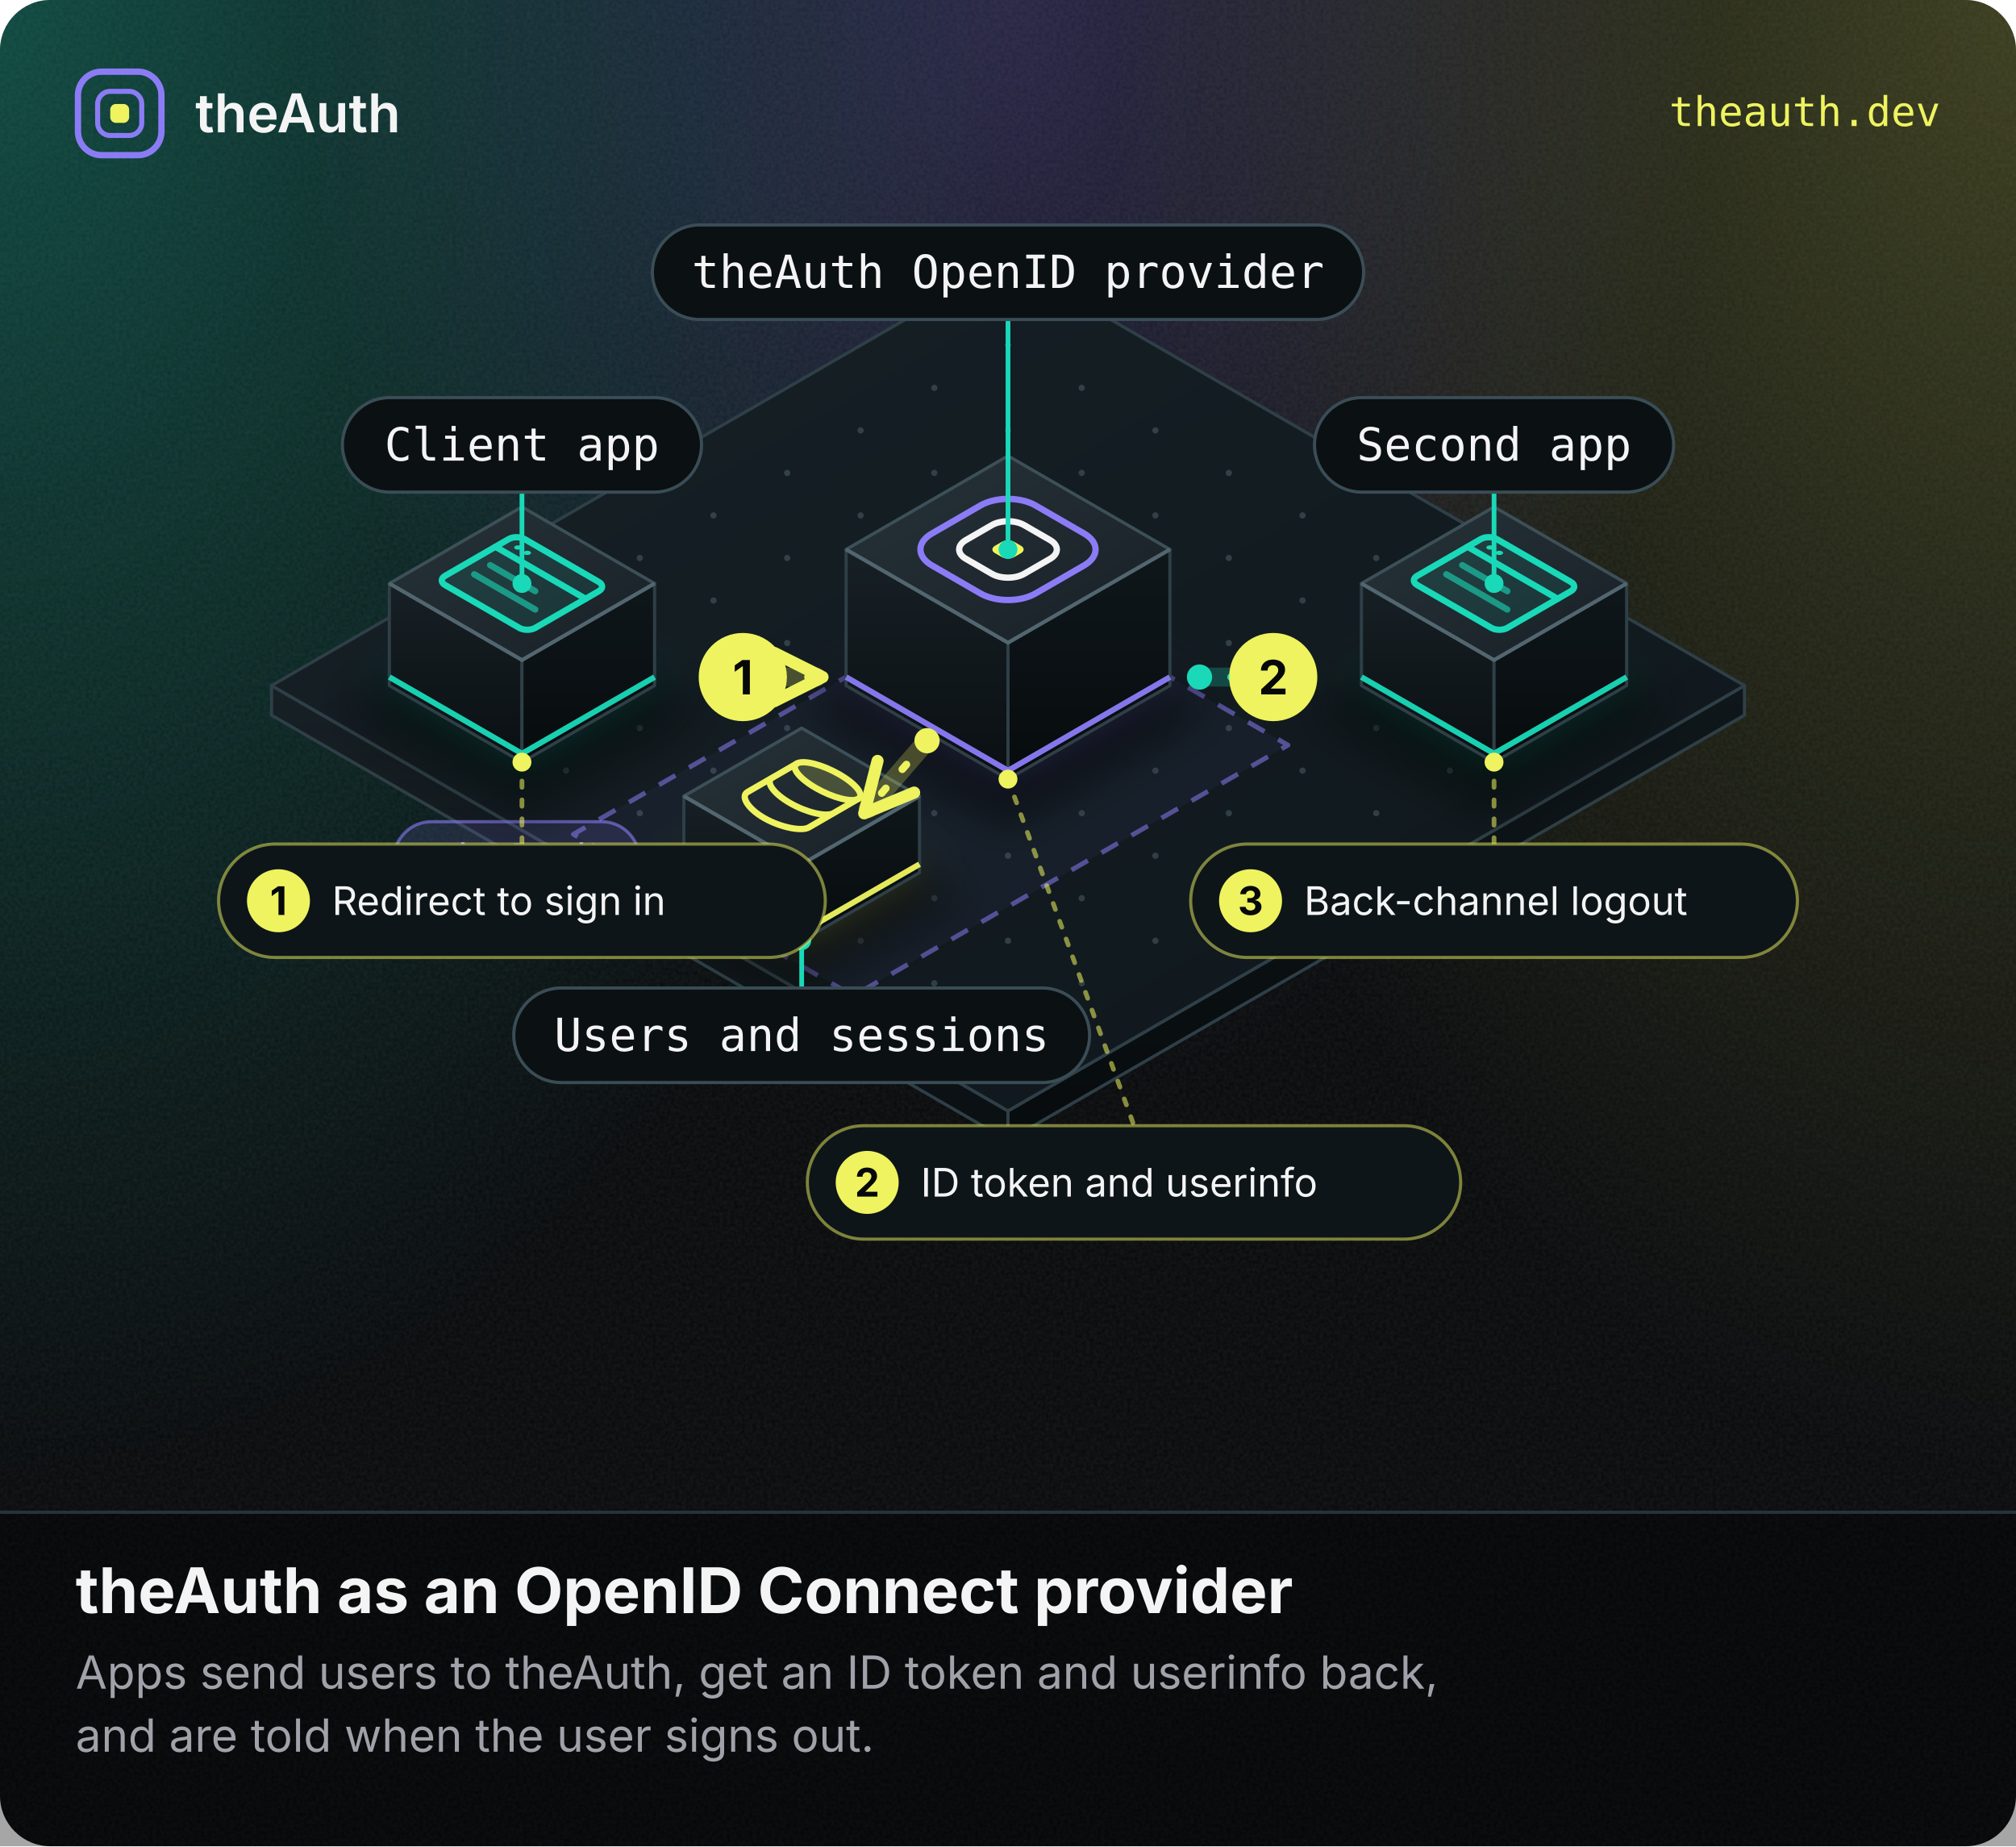
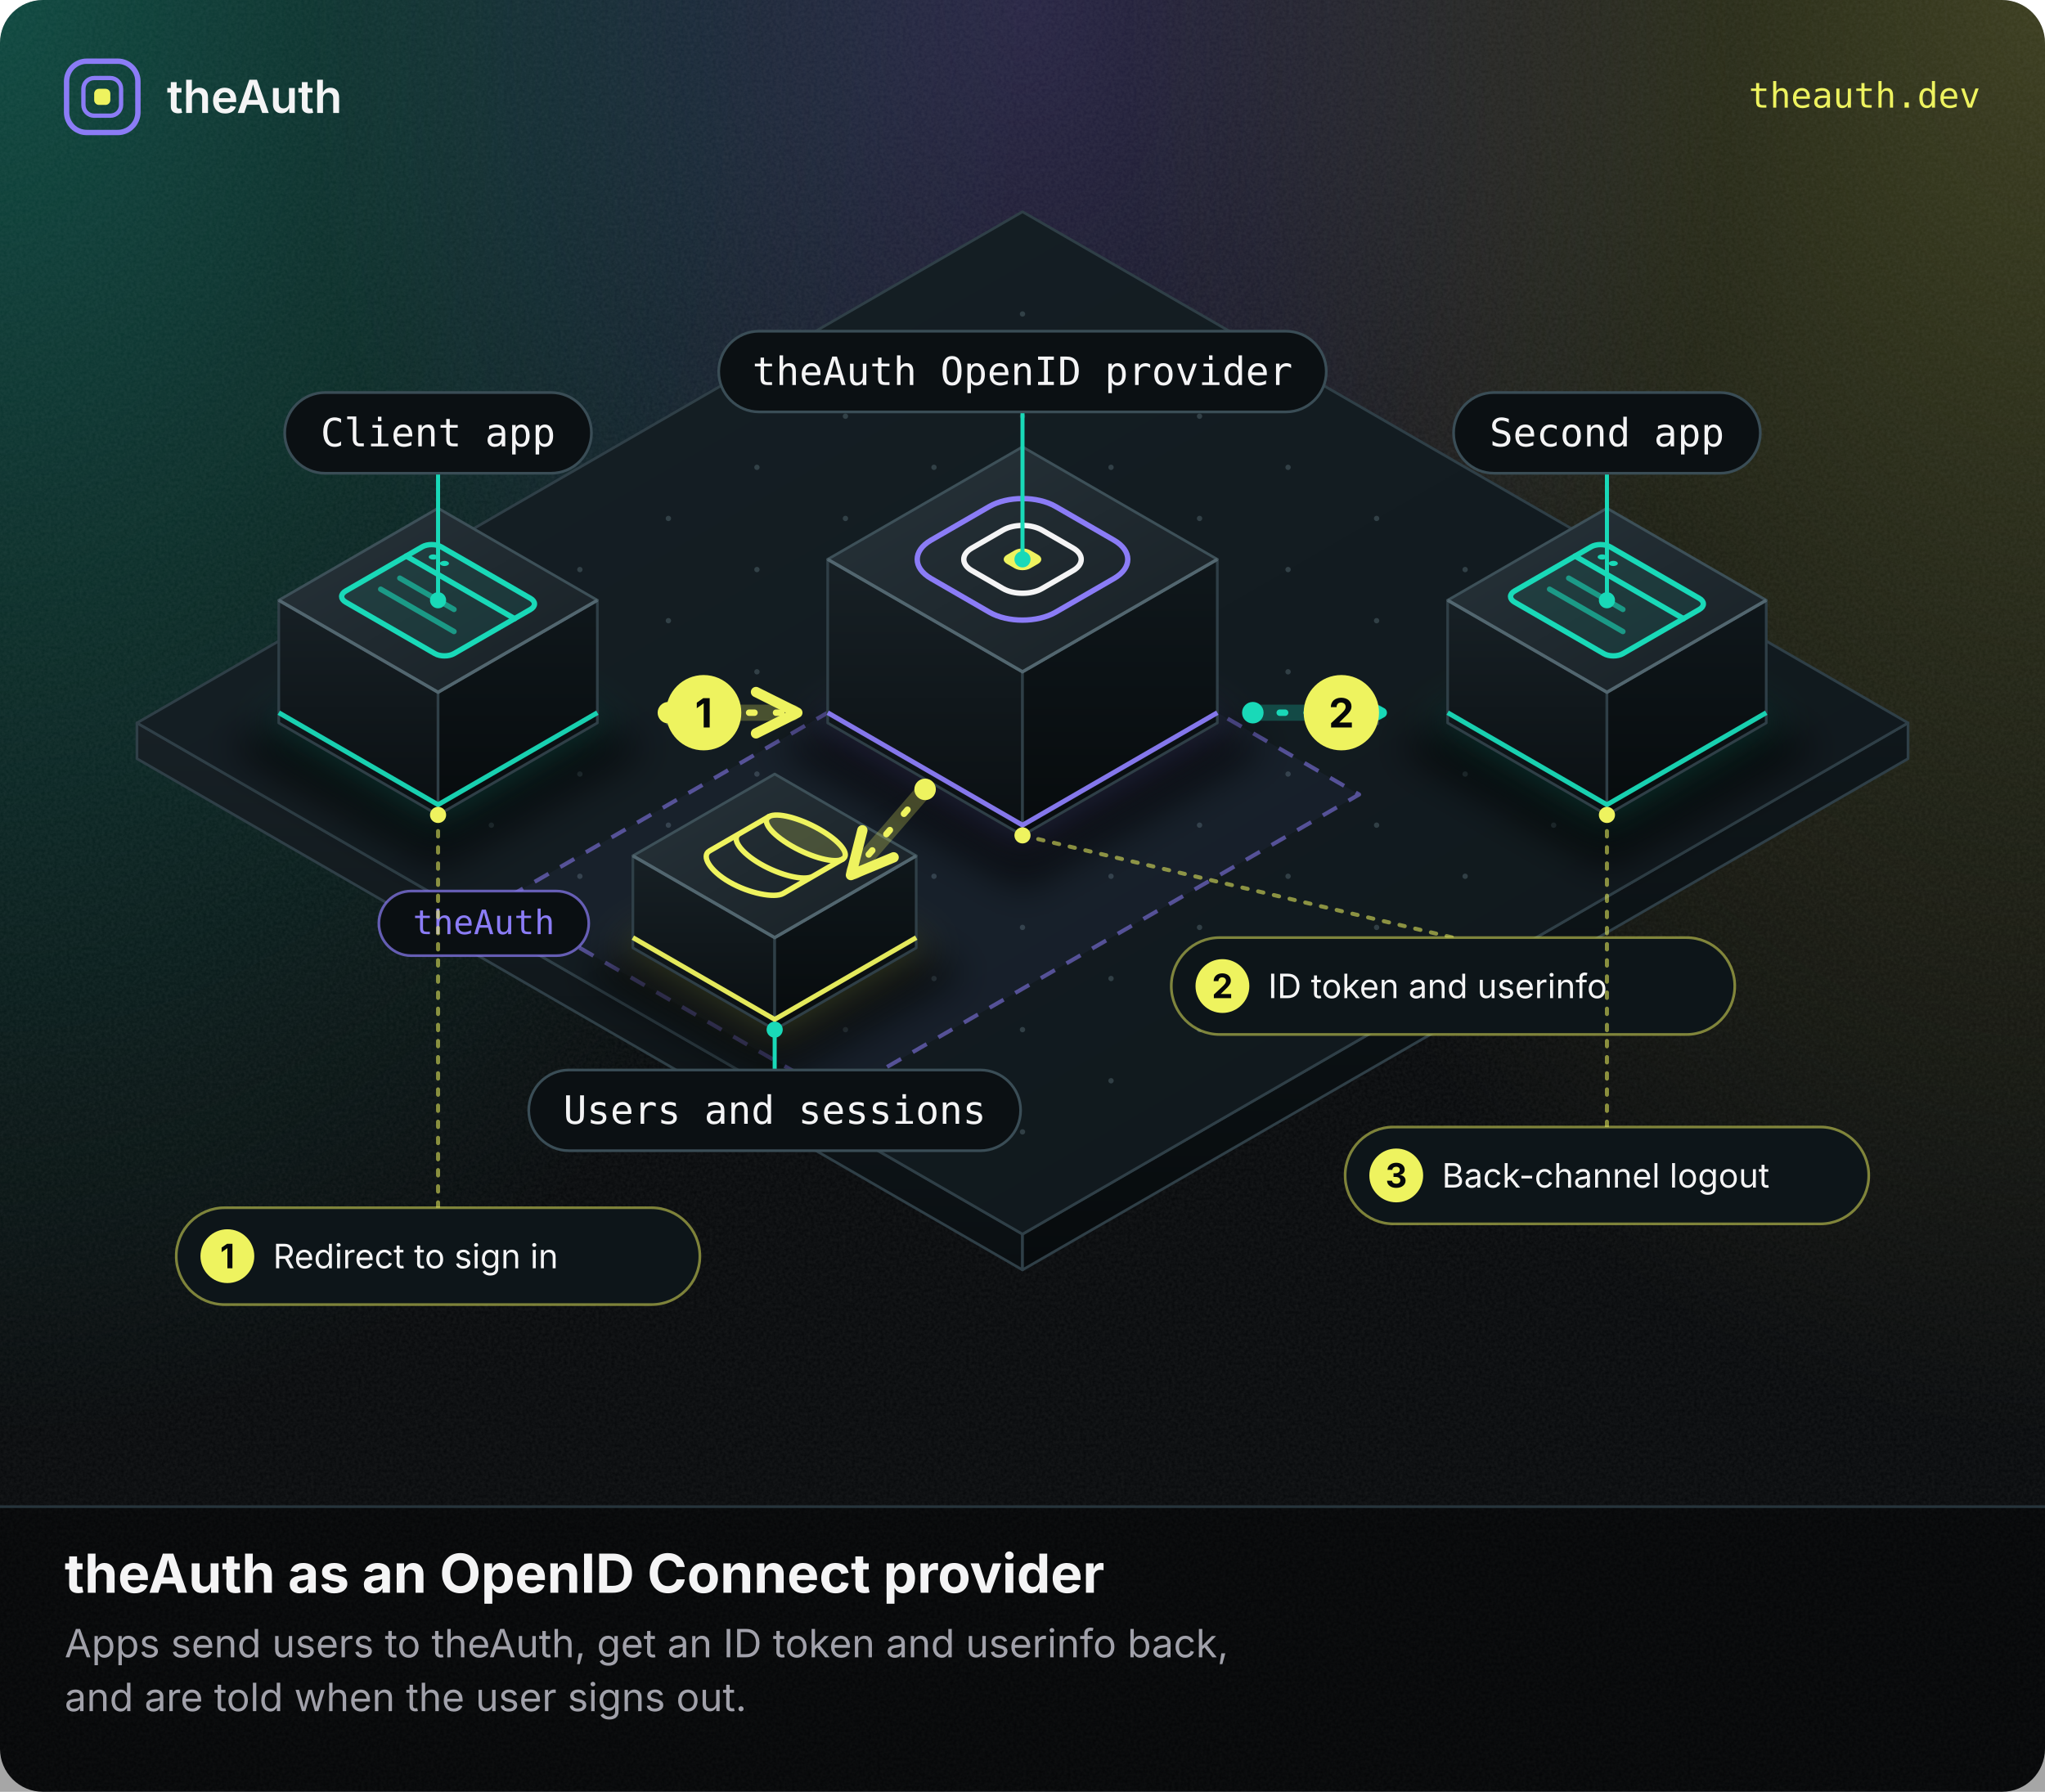
- <svg xmlns="http://www.w3.org/2000/svg" viewBox="0 0 640 586" preserveAspectRatio="xMidYMid meet" role="img" aria-labelledby="t d" font-family="Inter,ui-sans-serif,system-ui,-apple-system,Segoe UI,Roboto,sans-serif">
+ <svg xmlns="http://www.w3.org/2000/svg" viewBox="0 0 760 666" preserveAspectRatio="xMidYMid meet" role="img" aria-labelledby="t d" font-family="Inter,ui-sans-serif,system-ui,-apple-system,Segoe UI,Roboto,sans-serif">
  <defs>
-     <radialGradient id="g1" cx="0" cy="0" r="1" gradientUnits="userSpaceOnUse" gradientTransform="translate(0 0) scale(320 468.8)">
+     <radialGradient id="g1" cx="0" cy="0" r="1" gradientUnits="userSpaceOnUse" gradientTransform="translate(0 0) scale(380 532.8)">
      <stop stop-color="#19d9b8" stop-opacity=".30" />
      <stop offset="1" stop-color="#19d9b8" stop-opacity="0" />
    </radialGradient>
-     <radialGradient id="g2" cx="0" cy="0" r="1" gradientUnits="userSpaceOnUse" gradientTransform="translate(320 0) scale(224 351.6)">
+     <radialGradient id="g2" cx="0" cy="0" r="1" gradientUnits="userSpaceOnUse" gradientTransform="translate(380 0) scale(266 399.6)">
      <stop stop-color="#8b7cf6" stop-opacity=".24" />
      <stop offset="1" stop-color="#8b7cf6" stop-opacity="0" />
    </radialGradient>
-     <radialGradient id="g3" cx="0" cy="0" r="1" gradientUnits="userSpaceOnUse" gradientTransform="translate(640 0) scale(288 468.8)">
+     <radialGradient id="g3" cx="0" cy="0" r="1" gradientUnits="userSpaceOnUse" gradientTransform="translate(760 0) scale(342 532.8)">
      <stop stop-color="#eef35f" stop-opacity=".22" />
      <stop offset="1" stop-color="#eef35f" stop-opacity="0" />
    </radialGradient>
    <linearGradient id="tf" x1="0" y1="0" x2="1" y2="1">
      <stop stop-color="#27333a" />
      <stop offset="1" stop-color="#182025" />
    </linearGradient>
    <linearGradient id="lf" x1="0" y1="0" x2="0" y2="1">
      <stop stop-color="#172025" />
      <stop offset="1" stop-color="#0a0f12" />
    </linearGradient>
    <linearGradient id="rf" x1="0" y1="0" x2="0" y2="1">
      <stop stop-color="#0f171b" />
      <stop offset="1" stop-color="#070b0d" />
    </linearGradient>
    <linearGradient id="pf" x1="0" y1="0" x2="1" y2="1">
      <stop stop-color="#162026" />
      <stop offset="1" stop-color="#0f171b" />
    </linearGradient>
    <marker id="mt" viewBox="0 0 10 10" refX="8" refY="5" markerWidth="8" markerHeight="8" orient="auto-start-reverse">
      <path d="M1 1L9 5L1 9" fill="none" stroke="#19d9b8" stroke-width="2" stroke-linecap="round" stroke-linejoin="round" />
    </marker>
    <marker id="ml" viewBox="0 0 10 10" refX="8" refY="5" markerWidth="8" markerHeight="8" orient="auto-start-reverse">
      <path d="M1 1L9 5L1 9" fill="none" stroke="#eef35f" stroke-width="2" stroke-linecap="round" stroke-linejoin="round" />
    </marker>
    <marker id="mp" viewBox="0 0 10 10" refX="8" refY="5" markerWidth="8" markerHeight="8" orient="auto-start-reverse">
      <path d="M1 1L9 5L1 9" fill="none" stroke="#8b7cf6" stroke-width="2" stroke-linecap="round" stroke-linejoin="round" />
    </marker>
    <marker id="mr" viewBox="0 0 10 10" refX="8" refY="5" markerWidth="8" markerHeight="8" orient="auto-start-reverse">
      <path d="M1 1L9 5L1 9" fill="none" stroke="#f87171" stroke-width="2" stroke-linecap="round" stroke-linejoin="round" />
    </marker>
    <style>.flow{animation:flow 1.8s linear infinite}@keyframes flow{to{stroke-dashoffset:-20}}@media (prefers-reduced-motion:reduce){.flow{animation:none}}</style>
    <filter id="bl" x="-30%" y="-30%" width="160%" height="160%">
      <feGaussianBlur stdDeviation="7" />
    </filter>
    <filter id="n" x="0" y="0" width="100%" height="100%">
      <feTurbulence type="fractalNoise" baseFrequency=".85" numOctaves="2" seed="11" stitchTiles="stitch" />
      <feColorMatrix values="0 0 0 0 1  0 0 0 0 1  0 0 0 0 1  0 0 0 .7 0" />
    </filter>
  </defs>
-   <rect width="640" height="586" rx="16" fill="#06080a" />
-   <rect width="640" height="586" rx="16" fill="url(#g1)" />
-   <rect width="640" height="586" rx="16" fill="url(#g2)" />
-   <rect width="640" height="586" rx="16" fill="url(#g3)" />
-   <rect width="640" height="586" rx="16" filter="url(#n)" opacity=".10" />
-   <polygon points="86.2,227 320,362 320,352.6 86.2,217.6" fill="url(#lf)" stroke="#2f3f47" stroke-width="1" stroke-linejoin="round" />
-   <polygon points="553.8,227 320,362 320,352.6 553.8,217.6" fill="url(#rf)" stroke="#2f3f47" stroke-width="1" stroke-linejoin="round" />
-   <polygon points="320,82.6 553.8,217.6 320,352.6 86.2,217.6" fill="url(#pf)" stroke="#2f3f47" stroke-width="1" stroke-linejoin="round" />
-   <circle cx="320" cy="109.6" r="1" fill="#46585f" opacity=".6" />
-   <circle cx="296.6" cy="123.1" r="1" fill="#46585f" opacity=".6" />
-   <circle cx="273.2" cy="136.6" r="1" fill="#46585f" opacity=".6" />
-   <circle cx="249.9" cy="150.1" r="1" fill="#46585f" opacity=".6" />
-   <circle cx="226.5" cy="163.6" r="1" fill="#46585f" opacity=".6" />
-   <circle cx="203.1" cy="177.1" r="1" fill="#46585f" opacity=".6" />
-   <circle cx="179.7" cy="190.6" r="1" fill="#46585f" opacity=".6" />
-   <circle cx="156.3" cy="204.1" r="1" fill="#46585f" opacity=".6" />
-   <circle cx="132.9" cy="217.6" r="1" fill="#46585f" opacity=".6" />
-   <circle cx="343.4" cy="123.1" r="1" fill="#46585f" opacity=".6" />
-   <circle cx="320" cy="136.6" r="1" fill="#46585f" opacity=".6" />
-   <circle cx="296.6" cy="150.1" r="1" fill="#46585f" opacity=".6" />
-   <circle cx="273.2" cy="163.6" r="1" fill="#46585f" opacity=".6" />
-   <circle cx="249.9" cy="177.1" r="1" fill="#46585f" opacity=".6" />
-   <circle cx="226.5" cy="190.6" r="1" fill="#46585f" opacity=".6" />
-   <circle cx="203.1" cy="204.1" r="1" fill="#46585f" opacity=".6" />
-   <circle cx="179.7" cy="217.6" r="1" fill="#46585f" opacity=".6" />
-   <circle cx="156.3" cy="231.1" r="1" fill="#46585f" opacity=".6" />
-   <circle cx="366.8" cy="136.6" r="1" fill="#46585f" opacity=".6" />
-   <circle cx="343.4" cy="150.1" r="1" fill="#46585f" opacity=".6" />
-   <circle cx="320" cy="163.6" r="1" fill="#46585f" opacity=".6" />
-   <circle cx="296.6" cy="177.1" r="1" fill="#46585f" opacity=".6" />
-   <circle cx="273.2" cy="190.6" r="1" fill="#46585f" opacity=".6" />
-   <circle cx="249.9" cy="204.1" r="1" fill="#46585f" opacity=".6" />
-   <circle cx="226.5" cy="217.6" r="1" fill="#46585f" opacity=".6" />
-   <circle cx="203.1" cy="231.1" r="1" fill="#46585f" opacity=".6" />
-   <circle cx="179.7" cy="244.6" r="1" fill="#46585f" opacity=".6" />
-   <circle cx="390.1" cy="150.1" r="1" fill="#46585f" opacity=".6" />
-   <circle cx="366.8" cy="163.6" r="1" fill="#46585f" opacity=".6" />
-   <circle cx="343.4" cy="177.1" r="1" fill="#46585f" opacity=".6" />
-   <circle cx="320" cy="190.6" r="1" fill="#46585f" opacity=".6" />
-   <circle cx="296.6" cy="204.1" r="1" fill="#46585f" opacity=".6" />
-   <circle cx="273.2" cy="217.6" r="1" fill="#46585f" opacity=".6" />
-   <circle cx="249.9" cy="231.1" r="1" fill="#46585f" opacity=".6" />
-   <circle cx="226.5" cy="244.6" r="1" fill="#46585f" opacity=".6" />
-   <circle cx="203.1" cy="258.1" r="1" fill="#46585f" opacity=".6" />
-   <circle cx="413.5" cy="163.6" r="1" fill="#46585f" opacity=".6" />
-   <circle cx="390.1" cy="177.1" r="1" fill="#46585f" opacity=".6" />
-   <circle cx="366.8" cy="190.6" r="1" fill="#46585f" opacity=".6" />
-   <circle cx="343.4" cy="204.1" r="1" fill="#46585f" opacity=".6" />
-   <circle cx="320" cy="217.6" r="1" fill="#46585f" opacity=".6" />
-   <circle cx="296.6" cy="231.1" r="1" fill="#46585f" opacity=".6" />
-   <circle cx="273.2" cy="244.6" r="1" fill="#46585f" opacity=".6" />
-   <circle cx="249.9" cy="258.1" r="1" fill="#46585f" opacity=".6" />
-   <circle cx="226.5" cy="271.6" r="1" fill="#46585f" opacity=".6" />
-   <circle cx="436.9" cy="177.1" r="1" fill="#46585f" opacity=".6" />
-   <circle cx="413.5" cy="190.6" r="1" fill="#46585f" opacity=".6" />
-   <circle cx="390.1" cy="204.1" r="1" fill="#46585f" opacity=".6" />
-   <circle cx="366.8" cy="217.6" r="1" fill="#46585f" opacity=".6" />
-   <circle cx="343.4" cy="231.1" r="1" fill="#46585f" opacity=".6" />
-   <circle cx="320" cy="244.6" r="1" fill="#46585f" opacity=".6" />
-   <circle cx="296.6" cy="258.1" r="1" fill="#46585f" opacity=".6" />
-   <circle cx="273.2" cy="271.6" r="1" fill="#46585f" opacity=".6" />
-   <circle cx="249.9" cy="285.1" r="1" fill="#46585f" opacity=".6" />
-   <circle cx="460.3" cy="190.6" r="1" fill="#46585f" opacity=".6" />
-   <circle cx="436.9" cy="204.1" r="1" fill="#46585f" opacity=".6" />
-   <circle cx="413.5" cy="217.6" r="1" fill="#46585f" opacity=".6" />
-   <circle cx="390.1" cy="231.1" r="1" fill="#46585f" opacity=".6" />
-   <circle cx="366.8" cy="244.6" r="1" fill="#46585f" opacity=".6" />
-   <circle cx="343.4" cy="258.1" r="1" fill="#46585f" opacity=".6" />
-   <circle cx="320" cy="271.6" r="1" fill="#46585f" opacity=".6" />
-   <circle cx="296.6" cy="285.1" r="1" fill="#46585f" opacity=".6" />
-   <circle cx="273.2" cy="298.6" r="1" fill="#46585f" opacity=".6" />
-   <circle cx="483.7" cy="204.1" r="1" fill="#46585f" opacity=".6" />
-   <circle cx="460.3" cy="217.6" r="1" fill="#46585f" opacity=".6" />
-   <circle cx="436.9" cy="231.1" r="1" fill="#46585f" opacity=".6" />
-   <circle cx="413.5" cy="244.6" r="1" fill="#46585f" opacity=".6" />
-   <circle cx="390.1" cy="258.1" r="1" fill="#46585f" opacity=".6" />
-   <circle cx="366.8" cy="271.6" r="1" fill="#46585f" opacity=".6" />
-   <circle cx="343.4" cy="285.1" r="1" fill="#46585f" opacity=".6" />
-   <circle cx="320" cy="298.6" r="1" fill="#46585f" opacity=".6" />
-   <circle cx="296.6" cy="312.1" r="1" fill="#46585f" opacity=".6" />
-   <circle cx="507.1" cy="217.6" r="1" fill="#46585f" opacity=".6" />
-   <circle cx="483.7" cy="231.1" r="1" fill="#46585f" opacity=".6" />
-   <circle cx="460.3" cy="244.6" r="1" fill="#46585f" opacity=".6" />
-   <circle cx="436.9" cy="258.1" r="1" fill="#46585f" opacity=".6" />
-   <circle cx="413.5" cy="271.6" r="1" fill="#46585f" opacity=".6" />
-   <circle cx="390.1" cy="285.1" r="1" fill="#46585f" opacity=".6" />
-   <circle cx="366.8" cy="298.6" r="1" fill="#46585f" opacity=".6" />
-   <circle cx="343.4" cy="312.1" r="1" fill="#46585f" opacity=".6" />
-   <circle cx="320" cy="325.6" r="1" fill="#46585f" opacity=".6" />
-   <polygon points="320,185.2 408.9,236.5 270.9,316.1 182,264.8" fill="#8b7cf6" fill-opacity=".05" stroke="#8b7cf6" stroke-opacity=".55" stroke-width="1.5" stroke-dasharray="6 5" stroke-linejoin="round" />
-   <rect x="125" y="260.8" width="78" height="24" rx="12" fill="#8b7cf6" fill-opacity=".14" stroke="#8b7cf6" stroke-opacity=".6" />
-   <text x="164" y="276.8" text-anchor="middle" font-size="12.5" fill="#8b7cf6" font-family="ui-monospace,JetBrains Mono,Menlo,Consolas,monospace">theAuth</text>
-   <polygon points="165.7,192.4 220.9,224.3 165.7,256.2 110.5,224.3" fill="#000" opacity=".6" filter="url(#bl)" />
-   <polygon points="165.7,190.6 212.4,217.6 165.7,244.6 118.9,217.6" fill="#19d9b8" opacity=".16" filter="url(#bl)" />
-   <polygon points="123.6,217.6 165.7,241.9 165.7,209.5 123.6,185.2" fill="url(#lf)" stroke="#2f3f47" stroke-width="1" stroke-linejoin="round" />
-   <polygon points="207.8,217.6 165.7,241.9 165.7,209.5 207.8,185.2" fill="url(#rf)" stroke="#2f3f47" stroke-width="1" stroke-linejoin="round" />
-   <polygon points="165.7,160.9 207.8,185.2 165.7,209.5 123.6,185.2" fill="url(#tf)" stroke="#3d5058" stroke-width="1" stroke-linejoin="round" />
-   <polyline points="123.6,185.2 165.7,209.5 207.8,185.2" fill="none" stroke="#52666f" stroke-width="1.2" />
-   <polyline points="123.6,214.9 165.7,239.2 207.8,214.9" fill="none" stroke="#19d9b8" stroke-width="1.8" opacity=".95" />
-   <g transform="matrix(42.088 24.3 -42.088 24.3 165.7 160.9)" fill="none" stroke-width="2" stroke-linecap="round" stroke-linejoin="round" style="vector-effect:non-scaling-stroke">
+   <rect width="760" height="666" rx="16" fill="#06080a" />
+   <rect width="760" height="666" rx="16" fill="url(#g1)" />
+   <rect width="760" height="666" rx="16" fill="url(#g2)" />
+   <rect width="760" height="666" rx="16" fill="url(#g3)" />
+   <rect width="760" height="666" rx="16" filter="url(#n)" opacity=".10" />
+   <polygon points="50.9,282 380,472 380,458.7 50.9,268.7" fill="url(#lf)" stroke="#2f3f47" stroke-width="1" stroke-linejoin="round" />
+   <polygon points="709.1,282 380,472 380,458.7 709.1,268.7" fill="url(#rf)" stroke="#2f3f47" stroke-width="1" stroke-linejoin="round" />
+   <polygon points="380,78.7 709.1,268.7 380,458.7 50.9,268.7" fill="url(#pf)" stroke="#2f3f47" stroke-width="1" stroke-linejoin="round" />
+   <circle cx="380" cy="116.7" r="1" fill="#46585f" opacity=".6" />
+   <circle cx="347.1" cy="135.7" r="1" fill="#46585f" opacity=".6" />
+   <circle cx="314.2" cy="154.7" r="1" fill="#46585f" opacity=".6" />
+   <circle cx="281.3" cy="173.7" r="1" fill="#46585f" opacity=".6" />
+   <circle cx="248.4" cy="192.7" r="1" fill="#46585f" opacity=".6" />
+   <circle cx="215.5" cy="211.7" r="1" fill="#46585f" opacity=".6" />
+   <circle cx="182.6" cy="230.7" r="1" fill="#46585f" opacity=".6" />
+   <circle cx="149.6" cy="249.7" r="1" fill="#46585f" opacity=".6" />
+   <circle cx="116.7" cy="268.7" r="1" fill="#46585f" opacity=".6" />
+   <circle cx="412.9" cy="135.7" r="1" fill="#46585f" opacity=".6" />
+   <circle cx="380" cy="154.7" r="1" fill="#46585f" opacity=".6" />
+   <circle cx="347.1" cy="173.7" r="1" fill="#46585f" opacity=".6" />
+   <circle cx="314.2" cy="192.7" r="1" fill="#46585f" opacity=".6" />
+   <circle cx="281.3" cy="211.7" r="1" fill="#46585f" opacity=".6" />
+   <circle cx="248.4" cy="230.7" r="1" fill="#46585f" opacity=".6" />
+   <circle cx="215.5" cy="249.7" r="1" fill="#46585f" opacity=".6" />
+   <circle cx="182.6" cy="268.7" r="1" fill="#46585f" opacity=".6" />
+   <circle cx="149.6" cy="287.7" r="1" fill="#46585f" opacity=".6" />
+   <circle cx="445.8" cy="154.7" r="1" fill="#46585f" opacity=".6" />
+   <circle cx="412.9" cy="173.7" r="1" fill="#46585f" opacity=".6" />
+   <circle cx="380" cy="192.7" r="1" fill="#46585f" opacity=".6" />
+   <circle cx="347.1" cy="211.7" r="1" fill="#46585f" opacity=".6" />
+   <circle cx="314.2" cy="230.7" r="1" fill="#46585f" opacity=".6" />
+   <circle cx="281.3" cy="249.7" r="1" fill="#46585f" opacity=".6" />
+   <circle cx="248.4" cy="268.7" r="1" fill="#46585f" opacity=".6" />
+   <circle cx="215.5" cy="287.7" r="1" fill="#46585f" opacity=".6" />
+   <circle cx="182.6" cy="306.7" r="1" fill="#46585f" opacity=".6" />
+   <circle cx="478.7" cy="173.7" r="1" fill="#46585f" opacity=".6" />
+   <circle cx="445.8" cy="192.7" r="1" fill="#46585f" opacity=".6" />
+   <circle cx="412.9" cy="211.7" r="1" fill="#46585f" opacity=".6" />
+   <circle cx="380" cy="230.7" r="1" fill="#46585f" opacity=".6" />
+   <circle cx="347.1" cy="249.7" r="1" fill="#46585f" opacity=".6" />
+   <circle cx="314.2" cy="268.7" r="1" fill="#46585f" opacity=".6" />
+   <circle cx="281.3" cy="287.7" r="1" fill="#46585f" opacity=".6" />
+   <circle cx="248.4" cy="306.7" r="1" fill="#46585f" opacity=".6" />
+   <circle cx="215.5" cy="325.7" r="1" fill="#46585f" opacity=".6" />
+   <circle cx="511.6" cy="192.7" r="1" fill="#46585f" opacity=".6" />
+   <circle cx="478.7" cy="211.7" r="1" fill="#46585f" opacity=".6" />
+   <circle cx="445.8" cy="230.7" r="1" fill="#46585f" opacity=".6" />
+   <circle cx="412.9" cy="249.7" r="1" fill="#46585f" opacity=".6" />
+   <circle cx="380" cy="268.7" r="1" fill="#46585f" opacity=".6" />
+   <circle cx="347.1" cy="287.7" r="1" fill="#46585f" opacity=".6" />
+   <circle cx="314.2" cy="306.7" r="1" fill="#46585f" opacity=".6" />
+   <circle cx="281.3" cy="325.7" r="1" fill="#46585f" opacity=".6" />
+   <circle cx="248.4" cy="344.7" r="1" fill="#46585f" opacity=".6" />
+   <circle cx="544.5" cy="211.7" r="1" fill="#46585f" opacity=".6" />
+   <circle cx="511.6" cy="230.7" r="1" fill="#46585f" opacity=".6" />
+   <circle cx="478.7" cy="249.7" r="1" fill="#46585f" opacity=".6" />
+   <circle cx="445.8" cy="268.7" r="1" fill="#46585f" opacity=".6" />
+   <circle cx="412.9" cy="287.7" r="1" fill="#46585f" opacity=".6" />
+   <circle cx="380" cy="306.7" r="1" fill="#46585f" opacity=".6" />
+   <circle cx="347.1" cy="325.7" r="1" fill="#46585f" opacity=".6" />
+   <circle cx="314.2" cy="344.7" r="1" fill="#46585f" opacity=".6" />
+   <circle cx="281.3" cy="363.7" r="1" fill="#46585f" opacity=".6" />
+   <circle cx="577.4" cy="230.7" r="1" fill="#46585f" opacity=".6" />
+   <circle cx="544.5" cy="249.7" r="1" fill="#46585f" opacity=".6" />
+   <circle cx="511.6" cy="268.7" r="1" fill="#46585f" opacity=".6" />
+   <circle cx="478.7" cy="287.7" r="1" fill="#46585f" opacity=".6" />
+   <circle cx="445.8" cy="306.7" r="1" fill="#46585f" opacity=".6" />
+   <circle cx="412.9" cy="325.7" r="1" fill="#46585f" opacity=".6" />
+   <circle cx="380" cy="344.7" r="1" fill="#46585f" opacity=".6" />
+   <circle cx="347.1" cy="363.7" r="1" fill="#46585f" opacity=".6" />
+   <circle cx="314.2" cy="382.7" r="1" fill="#46585f" opacity=".6" />
+   <circle cx="610.4" cy="249.7" r="1" fill="#46585f" opacity=".6" />
+   <circle cx="577.4" cy="268.7" r="1" fill="#46585f" opacity=".6" />
+   <circle cx="544.5" cy="287.7" r="1" fill="#46585f" opacity=".6" />
+   <circle cx="511.6" cy="306.7" r="1" fill="#46585f" opacity=".6" />
+   <circle cx="478.7" cy="325.7" r="1" fill="#46585f" opacity=".6" />
+   <circle cx="445.8" cy="344.7" r="1" fill="#46585f" opacity=".6" />
+   <circle cx="412.9" cy="363.7" r="1" fill="#46585f" opacity=".6" />
+   <circle cx="380" cy="382.7" r="1" fill="#46585f" opacity=".6" />
+   <circle cx="347.1" cy="401.7" r="1" fill="#46585f" opacity=".6" />
+   <circle cx="643.3" cy="268.7" r="1" fill="#46585f" opacity=".6" />
+   <circle cx="610.4" cy="287.7" r="1" fill="#46585f" opacity=".6" />
+   <circle cx="577.4" cy="306.7" r="1" fill="#46585f" opacity=".6" />
+   <circle cx="544.5" cy="325.7" r="1" fill="#46585f" opacity=".6" />
+   <circle cx="511.6" cy="344.7" r="1" fill="#46585f" opacity=".6" />
+   <circle cx="478.7" cy="363.7" r="1" fill="#46585f" opacity=".6" />
+   <circle cx="445.8" cy="382.7" r="1" fill="#46585f" opacity=".6" />
+   <circle cx="412.9" cy="401.7" r="1" fill="#46585f" opacity=".6" />
+   <circle cx="380" cy="420.7" r="1" fill="#46585f" opacity=".6" />
+   <polygon points="380,223.1 505.1,295.3 310.9,407.4 185.8,335.2" fill="#8b7cf6" fill-opacity=".05" stroke="#8b7cf6" stroke-opacity=".55" stroke-width="1.5" stroke-dasharray="6 5" stroke-linejoin="round" />
+   <polygon points="162.8,233.4 240.5,278.2 162.8,323 85.1,278.2" fill="#000" opacity=".6" filter="url(#bl)" />
+   <polygon points="162.8,230.7 228.6,268.7 162.8,306.7 97,268.7" fill="#19d9b8" opacity=".16" filter="url(#bl)" />
+   <polygon points="103.6,268.7 162.8,302.9 162.8,257.3 103.6,223.1" fill="url(#lf)" stroke="#2f3f47" stroke-width="1" stroke-linejoin="round" />
+   <polygon points="222,268.7 162.8,302.9 162.8,257.3 222,223.1" fill="url(#rf)" stroke="#2f3f47" stroke-width="1" stroke-linejoin="round" />
+   <polygon points="162.8,188.9 222,223.1 162.8,257.3 103.6,223.1" fill="url(#tf)" stroke="#3d5058" stroke-width="1" stroke-linejoin="round" />
+   <polyline points="103.6,223.1 162.8,257.3 222,223.1" fill="none" stroke="#52666f" stroke-width="1.2" />
+   <polyline points="103.6,264.9 162.8,299.1 222,264.9" fill="none" stroke="#19d9b8" stroke-width="1.8" opacity=".95" />
+   <g transform="matrix(59.234 34.2 -59.234 34.2 162.8 188.9)" fill="none" stroke-width="2" stroke-linecap="round" stroke-linejoin="round" style="vector-effect:non-scaling-stroke">
    <rect vector-effect="non-scaling-stroke" x=".16" y=".2" width=".68" height=".6" rx=".06" fill="#19d9b8" fill-opacity=".1" stroke="#19d9b8" />
    <path vector-effect="non-scaling-stroke" d="M.16 .36H.84" stroke="#19d9b8" />
    <circle vector-effect="non-scaling-stroke" cx=".25" cy=".28" r=".02" fill="#19d9b8" stroke="none" />
    <circle vector-effect="non-scaling-stroke" cx=".32" cy=".28" r=".02" fill="#19d9b8" stroke="none" />
    <path vector-effect="non-scaling-stroke" d="M.26 .5H.6M.26 .62H.72" stroke="#19d9b8" stroke-opacity=".6" />
  </g>
-   <polygon points="320,187 384.5,224.3 320,261.6 255.5,224.3" fill="#000" opacity=".6" filter="url(#bl)" />
-   <polygon points="320,185.2 376.1,217.6 320,250 263.9,217.6" fill="#8b7cf6" opacity=".16" filter="url(#bl)" />
-   <polygon points="268.6,217.6 320,247.3 320,204 268.6,174.4" fill="url(#lf)" stroke="#2f3f47" stroke-width="1" stroke-linejoin="round" />
-   <polygon points="371.4,217.6 320,247.3 320,204 371.4,174.4" fill="url(#rf)" stroke="#2f3f47" stroke-width="1" stroke-linejoin="round" />
-   <polygon points="320,144.7 371.4,174.4 320,204 268.6,174.4" fill="url(#tf)" stroke="#3d5058" stroke-width="1" stroke-linejoin="round" />
-   <polyline points="268.6,174.4 320,204 371.4,174.4" fill="none" stroke="#52666f" stroke-width="1.2" />
-   <polyline points="268.6,214.9 320,244.6 371.4,214.9" fill="none" stroke="#8b7cf6" stroke-width="1.8" opacity=".95" />
-   <g transform="matrix(51.44 29.7 -51.44 29.7 320 144.7)" fill="none" stroke-width="2" stroke-linecap="round" stroke-linejoin="round" style="vector-effect:non-scaling-stroke">
+   <polygon points="380,225.8 470.8,278.2 380,330.6 289.2,278.2" fill="#000" opacity=".6" filter="url(#bl)" />
+   <polygon points="380,223.1 459,268.7 380,314.3 301,268.7" fill="#8b7cf6" opacity=".16" filter="url(#bl)" />
+   <polygon points="307.6,268.7 380,310.5 380,249.7 307.6,207.9" fill="url(#lf)" stroke="#2f3f47" stroke-width="1" stroke-linejoin="round" />
+   <polygon points="452.4,268.7 380,310.5 380,249.7 452.4,207.9" fill="url(#rf)" stroke="#2f3f47" stroke-width="1" stroke-linejoin="round" />
+   <polygon points="380,166.1 452.4,207.9 380,249.7 307.6,207.9" fill="url(#tf)" stroke="#3d5058" stroke-width="1" stroke-linejoin="round" />
+   <polyline points="307.6,207.9 380,249.7 452.4,207.9" fill="none" stroke="#52666f" stroke-width="1.2" />
+   <polyline points="307.6,264.9 380,306.7 452.4,264.9" fill="none" stroke="#8b7cf6" stroke-width="1.8" opacity=".95" />
+   <g transform="matrix(72.398 41.8 -72.398 41.8 380 166.1)" fill="none" stroke-width="2" stroke-linecap="round" stroke-linejoin="round" style="vector-effect:non-scaling-stroke">
    <rect vector-effect="non-scaling-stroke" x=".18" y=".18" width=".64" height=".64" rx=".17" fill="none" stroke="#8b7cf6" />
    <rect vector-effect="non-scaling-stroke" x=".32" y=".32" width=".36" height=".36" rx=".1" fill="none" stroke="#f4f4f5" />
    <rect vector-effect="non-scaling-stroke" x=".44" y=".44" width=".12" height=".12" rx=".04" fill="#eef35f" stroke="none" />
  </g>
-   <polygon points="474.3,192.4 529.5,224.3 474.3,256.2 419.1,224.3" fill="#000" opacity=".6" filter="url(#bl)" />
-   <polygon points="474.3,190.6 521.1,217.6 474.3,244.6 427.6,217.6" fill="#19d9b8" opacity=".16" filter="url(#bl)" />
-   <polygon points="432.2,217.6 474.3,241.9 474.3,209.5 432.2,185.2" fill="url(#lf)" stroke="#2f3f47" stroke-width="1" stroke-linejoin="round" />
-   <polygon points="516.4,217.6 474.3,241.9 474.3,209.5 516.4,185.2" fill="url(#rf)" stroke="#2f3f47" stroke-width="1" stroke-linejoin="round" />
-   <polygon points="474.3,160.9 516.4,185.2 474.3,209.5 432.2,185.2" fill="url(#tf)" stroke="#3d5058" stroke-width="1" stroke-linejoin="round" />
-   <polyline points="432.2,185.2 474.3,209.5 516.4,185.2" fill="none" stroke="#52666f" stroke-width="1.2" />
-   <polyline points="432.2,214.9 474.3,239.2 516.4,214.9" fill="none" stroke="#19d9b8" stroke-width="1.8" opacity=".95" />
-   <g transform="matrix(42.088 24.3 -42.088 24.3 474.3 160.9)" fill="none" stroke-width="2" stroke-linecap="round" stroke-linejoin="round" style="vector-effect:non-scaling-stroke">
+   <polygon points="597.2,233.4 674.9,278.2 597.2,323 519.5,278.2" fill="#000" opacity=".6" filter="url(#bl)" />
+   <polygon points="597.2,230.7 663,268.7 597.2,306.7 531.4,268.7" fill="#19d9b8" opacity=".16" filter="url(#bl)" />
+   <polygon points="538,268.7 597.2,302.9 597.2,257.3 538,223.1" fill="url(#lf)" stroke="#2f3f47" stroke-width="1" stroke-linejoin="round" />
+   <polygon points="656.4,268.7 597.2,302.9 597.2,257.3 656.4,223.1" fill="url(#rf)" stroke="#2f3f47" stroke-width="1" stroke-linejoin="round" />
+   <polygon points="597.2,188.9 656.4,223.1 597.2,257.3 538,223.1" fill="url(#tf)" stroke="#3d5058" stroke-width="1" stroke-linejoin="round" />
+   <polyline points="538,223.1 597.2,257.3 656.4,223.1" fill="none" stroke="#52666f" stroke-width="1.2" />
+   <polyline points="538,264.9 597.2,299.1 656.4,264.9" fill="none" stroke="#19d9b8" stroke-width="1.8" opacity=".95" />
+   <g transform="matrix(59.234 34.2 -59.234 34.2 597.2 188.9)" fill="none" stroke-width="2" stroke-linecap="round" stroke-linejoin="round" style="vector-effect:non-scaling-stroke">
    <rect vector-effect="non-scaling-stroke" x=".16" y=".2" width=".68" height=".6" rx=".06" fill="#19d9b8" fill-opacity=".1" stroke="#19d9b8" />
    <path vector-effect="non-scaling-stroke" d="M.16 .36H.84" stroke="#19d9b8" />
    <circle vector-effect="non-scaling-stroke" cx=".25" cy=".28" r=".02" fill="#19d9b8" stroke="none" />
    <circle vector-effect="non-scaling-stroke" cx=".32" cy=".28" r=".02" fill="#19d9b8" stroke="none" />
    <path vector-effect="non-scaling-stroke" d="M.26 .5H.6M.26 .62H.72" stroke="#19d9b8" stroke-opacity=".6" />
  </g>
-   <polygon points="254.5,254.5 305,283.7 254.5,312.9 204,283.7" fill="#000" opacity=".6" filter="url(#bl)" />
-   <polygon points="254.5,252.7 296.6,277 254.5,301.3 212.4,277" fill="#eef35f" opacity=".16" filter="url(#bl)" />
-   <polygon points="217.1,277 254.5,298.6 254.5,274.3 217.1,252.7" fill="url(#lf)" stroke="#2f3f47" stroke-width="1" stroke-linejoin="round" />
-   <polygon points="291.9,277 254.5,298.6 254.5,274.3 291.9,252.7" fill="url(#rf)" stroke="#2f3f47" stroke-width="1" stroke-linejoin="round" />
-   <polygon points="254.5,231.1 291.9,252.7 254.5,274.3 217.1,252.7" fill="url(#tf)" stroke="#3d5058" stroke-width="1" stroke-linejoin="round" />
-   <polyline points="217.1,252.7 254.5,274.3 291.9,252.7" fill="none" stroke="#52666f" stroke-width="1.2" />
-   <polyline points="217.1,274.3 254.5,295.9 291.9,274.3" fill="none" stroke="#eef35f" stroke-width="1.8" opacity=".95" />
-   <g transform="matrix(37.411 21.6 -37.411 21.6 254.5 231.1)" fill="none" stroke-width="2" stroke-linecap="round" stroke-linejoin="round" style="vector-effect:non-scaling-stroke">
+   <polygon points="287.9,320.8 358.9,361.8 287.9,402.8 216.8,361.8" fill="#000" opacity=".6" filter="url(#bl)" />
+   <polygon points="287.9,318.1 347.1,352.3 287.9,386.5 228.6,352.3" fill="#eef35f" opacity=".16" filter="url(#bl)" />
+   <polygon points="235.2,352.3 287.9,382.7 287.9,348.5 235.2,318.1" fill="url(#lf)" stroke="#2f3f47" stroke-width="1" stroke-linejoin="round" />
+   <polygon points="340.5,352.3 287.9,382.7 287.9,348.5 340.5,318.1" fill="url(#rf)" stroke="#2f3f47" stroke-width="1" stroke-linejoin="round" />
+   <polygon points="287.9,287.7 340.5,318.1 287.9,348.5 235.2,318.1" fill="url(#tf)" stroke="#3d5058" stroke-width="1" stroke-linejoin="round" />
+   <polyline points="235.2,318.1 287.9,348.5 340.5,318.1" fill="none" stroke="#52666f" stroke-width="1.2" />
+   <polyline points="235.2,348.5 287.9,378.9 340.5,348.5" fill="none" stroke="#eef35f" stroke-width="1.8" opacity=".95" />
+   <g transform="matrix(52.653 30.4 -52.653 30.4 287.9 287.7)" fill="none" stroke-width="2" stroke-linecap="round" stroke-linejoin="round" style="vector-effect:non-scaling-stroke">
    <ellipse vector-effect="non-scaling-stroke" cx=".5" cy=".28" rx=".26" ry=".1" fill="#eef35f" fill-opacity=".2" stroke="#eef35f" />
    <path vector-effect="non-scaling-stroke" d="M.24 .28V.7C.24 .76 .36 .82 .5 .82S.76 .76 .76 .7V.28M.24 .49C.24 .55 .36 .6 .5 .6S.76 .55 .76 .49" stroke="#eef35f" />
  </g>
-   <polyline points="226.5,214.9 259.2,214.9" fill="none" stroke="#eef35f" stroke-opacity=".25" stroke-width="6" stroke-linecap="round" stroke-linejoin="round" />
-   <polyline class="flow" points="226.5,214.9 259.2,214.9" fill="none" stroke="#eef35f" stroke-width="2.4" stroke-dasharray="2 8" stroke-linecap="round" stroke-linejoin="round" marker-end="url(#ml)" />
-   <circle cx="226.5" cy="214.9" r="4" fill="#eef35f" />
-   <polyline points="380.8,214.9 413.5,214.9" fill="none" stroke="#19d9b8" stroke-opacity=".25" stroke-width="6" stroke-linecap="round" stroke-linejoin="round" />
-   <polyline class="flow" points="380.8,214.9 413.5,214.9" fill="none" stroke="#19d9b8" stroke-width="2.4" stroke-dasharray="2 8" stroke-linecap="round" stroke-linejoin="round" marker-end="url(#mt)" />
-   <circle cx="380.8" cy="214.9" r="4" fill="#19d9b8" />
-   <polyline points="294.3,235.1 275.6,256.7" fill="none" stroke="#eef35f" stroke-opacity=".25" stroke-width="6" stroke-linecap="round" stroke-linejoin="round" />
-   <polyline class="flow" points="294.3,235.1 275.6,256.7" fill="none" stroke="#eef35f" stroke-width="2.4" stroke-dasharray="2 8" stroke-linecap="round" stroke-linejoin="round" marker-end="url(#ml)" />
-   <circle cx="294.3" cy="235.1" r="4" fill="#eef35f" />
-   <circle cx="235.8" cy="214.9" r="14" fill="#eef35f" />
-   <text x="235.8" y="220.4" text-anchor="middle" font-size="15" font-weight="700" fill="#06080a">1</text>
-   <circle cx="404.2" cy="214.9" r="14" fill="#eef35f" />
-   <text x="404.2" y="220.4" text-anchor="middle" font-size="15" font-weight="700" fill="#06080a">2</text>
-   <line x1="165.7" y1="156.2" x2="165.7" y2="185.2" stroke="#19d9b8" stroke-width="1.5" />
-   <circle cx="165.7" cy="185.2" r="3" fill="#19d9b8" />
-   <rect x="108.7" y="126.2" width="114" height="30" rx="15" fill="#0b1013" stroke="#3a4d56" />
-   <text x="165.7" y="146.2" text-anchor="middle" font-size="14.5" fill="#f4f4f5" font-family="ui-monospace,JetBrains Mono,Menlo,Consolas,monospace">Client app</text>
-   <line x1="320" y1="101.4" x2="320" y2="174.4" stroke="#19d9b8" stroke-width="1.5" />
-   <circle cx="320" cy="174.4" r="3" fill="#19d9b8" />
-   <rect x="207.1" y="71.4" width="225.8" height="30" rx="15" fill="#0b1013" stroke="#3a4d56" />
-   <text x="320" y="91.4" text-anchor="middle" font-size="14.5" fill="#f4f4f5" font-family="ui-monospace,JetBrains Mono,Menlo,Consolas,monospace">theAuth OpenID provider</text>
-   <line x1="474.3" y1="156.2" x2="474.3" y2="185.2" stroke="#19d9b8" stroke-width="1.5" />
-   <circle cx="474.3" cy="185.2" r="3" fill="#19d9b8" />
-   <rect x="417.3" y="126.2" width="114" height="30" rx="15" fill="#0b1013" stroke="#3a4d56" />
-   <text x="474.3" y="146.2" text-anchor="middle" font-size="14.5" fill="#f4f4f5" font-family="ui-monospace,JetBrains Mono,Menlo,Consolas,monospace">Second app</text>
-   <line x1="254.5" y1="298.6" x2="254.5" y2="313.6" stroke="#19d9b8" stroke-width="1.5" />
-   <circle cx="254.5" cy="298.6" r="3" fill="#19d9b8" />
-   <rect x="163.1" y="313.6" width="182.8" height="30" rx="15" fill="#0b1013" stroke="#3a4d56" />
-   <text x="254.5" y="333.6" text-anchor="middle" font-size="14.5" fill="#f4f4f5" font-family="ui-monospace,JetBrains Mono,Menlo,Consolas,monospace">Users and sessions</text>
-   <path d="M165.7 241.9L165.7 267.9" stroke="#eef35f" stroke-opacity=".55" stroke-width="1.5" stroke-dasharray="2 4" stroke-linecap="round" />
-   <circle cx="165.7" cy="241.9" r="3" fill="#eef35f" />
-   <rect x="69.4" y="267.9" width="192.6" height="36" rx="18" fill="#0d1519" stroke="#eef35f" stroke-opacity=".5" />
-   <circle cx="88.4" cy="285.9" r="10" fill="#eef35f" />
-   <text x="88.4" y="290.4" text-anchor="middle" font-size="12.5" font-weight="700" fill="#06080a">1</text>
-   <text x="105.4" y="290.4" font-size="12.5" fill="#f4f4f5">Redirect to sign in</text>
-   <path d="M320 247.3L360 357.3" stroke="#eef35f" stroke-opacity=".55" stroke-width="1.5" stroke-dasharray="2 4" stroke-linecap="round" />
-   <circle cx="320" cy="247.3" r="3" fill="#eef35f" />
-   <rect x="256.3" y="357.3" width="207.4" height="36" rx="18" fill="#0d1519" stroke="#eef35f" stroke-opacity=".5" />
-   <circle cx="275.3" cy="375.3" r="10" fill="#eef35f" />
-   <text x="275.3" y="379.8" text-anchor="middle" font-size="12.5" font-weight="700" fill="#06080a">2</text>
-   <text x="292.3" y="379.8" font-size="12.5" fill="#f4f4f5">ID token and userinfo</text>
-   <path d="M474.3 241.9L474.3 267.9" stroke="#eef35f" stroke-opacity=".55" stroke-width="1.5" stroke-dasharray="2 4" stroke-linecap="round" />
-   <circle cx="474.3" cy="241.9" r="3" fill="#eef35f" />
-   <rect x="378" y="267.9" width="192.6" height="36" rx="18" fill="#0d1519" stroke="#eef35f" stroke-opacity=".5" />
-   <circle cx="397" cy="285.9" r="10" fill="#eef35f" />
-   <text x="397" y="290.4" text-anchor="middle" font-size="12.5" font-weight="700" fill="#06080a">3</text>
-   <text x="414" y="290.4" font-size="12.5" fill="#f4f4f5">Back-channel logout</text>
+   <polyline points="248.4,264.9 294.4,264.9" fill="none" stroke="#eef35f" stroke-opacity=".25" stroke-width="6" stroke-linecap="round" stroke-linejoin="round" />
+   <polyline class="flow" points="248.4,264.9 294.4,264.9" fill="none" stroke="#eef35f" stroke-width="2.4" stroke-dasharray="2 8" stroke-linecap="round" stroke-linejoin="round" marker-end="url(#ml)" />
+   <circle cx="248.4" cy="264.9" r="4" fill="#eef35f" />
+   <polyline points="465.6,264.9 511.6,264.9" fill="none" stroke="#19d9b8" stroke-opacity=".25" stroke-width="6" stroke-linecap="round" stroke-linejoin="round" />
+   <polyline class="flow" points="465.6,264.9 511.6,264.9" fill="none" stroke="#19d9b8" stroke-width="2.4" stroke-dasharray="2 8" stroke-linecap="round" stroke-linejoin="round" marker-end="url(#mt)" />
+   <circle cx="465.6" cy="264.9" r="4" fill="#19d9b8" />
+   <polyline points="343.8,293.4 317.5,323.8" fill="none" stroke="#eef35f" stroke-opacity=".25" stroke-width="6" stroke-linecap="round" stroke-linejoin="round" />
+   <polyline class="flow" points="343.8,293.4 317.5,323.8" fill="none" stroke="#eef35f" stroke-width="2.4" stroke-dasharray="2 8" stroke-linecap="round" stroke-linejoin="round" marker-end="url(#ml)" />
+   <circle cx="343.8" cy="293.4" r="4" fill="#eef35f" />
+   <circle cx="261.5" cy="264.9" r="14" fill="#eef35f" />
+   <text x="261.5" y="270.4" text-anchor="middle" font-size="15" font-weight="700" fill="#06080a">1</text>
+   <circle cx="498.5" cy="264.9" r="14" fill="#eef35f" />
+   <text x="498.5" y="270.4" text-anchor="middle" font-size="15" font-weight="700" fill="#06080a">2</text>
+   <rect x="140.8" y="331.2" width="78" height="24" rx="12" fill="#0a0f12" stroke="#8b7cf6" stroke-opacity=".7" />
+   <text x="179.8" y="347.2" text-anchor="middle" font-size="12.5" fill="#8b7cf6" font-family="ui-monospace,JetBrains Mono,Menlo,Consolas,monospace">theAuth</text>
+   <line x1="162.8" y1="175.9" x2="162.8" y2="223.1" stroke="#19d9b8" stroke-width="1.5" />
+   <circle cx="162.8" cy="223.1" r="3" fill="#19d9b8" />
+   <rect x="105.8" y="145.9" width="114" height="30" rx="15" fill="#0b1013" stroke="#3a4d56" />
+   <text x="162.8" y="165.9" text-anchor="middle" font-size="14.5" fill="#f4f4f5" font-family="ui-monospace,JetBrains Mono,Menlo,Consolas,monospace">Client app</text>
+   <line x1="380" y1="153.1" x2="380" y2="207.9" stroke="#19d9b8" stroke-width="1.5" />
+   <circle cx="380" cy="207.9" r="3" fill="#19d9b8" />
+   <rect x="267.1" y="123.1" width="225.8" height="30" rx="15" fill="#0b1013" stroke="#3a4d56" />
+   <text x="380" y="143.1" text-anchor="middle" font-size="14.5" fill="#f4f4f5" font-family="ui-monospace,JetBrains Mono,Menlo,Consolas,monospace">theAuth OpenID provider</text>
+   <line x1="597.2" y1="175.9" x2="597.2" y2="223.1" stroke="#19d9b8" stroke-width="1.5" />
+   <circle cx="597.2" cy="223.1" r="3" fill="#19d9b8" />
+   <rect x="540.2" y="145.9" width="114" height="30" rx="15" fill="#0b1013" stroke="#3a4d56" />
+   <text x="597.2" y="165.9" text-anchor="middle" font-size="14.5" fill="#f4f4f5" font-family="ui-monospace,JetBrains Mono,Menlo,Consolas,monospace">Second app</text>
+   <line x1="287.9" y1="382.7" x2="287.9" y2="397.7" stroke="#19d9b8" stroke-width="1.5" />
+   <circle cx="287.9" cy="382.7" r="3" fill="#19d9b8" />
+   <rect x="196.5" y="397.7" width="182.8" height="30" rx="15" fill="#0b1013" stroke="#3a4d56" />
+   <text x="287.9" y="417.7" text-anchor="middle" font-size="14.5" fill="#f4f4f5" font-family="ui-monospace,JetBrains Mono,Menlo,Consolas,monospace">Users and sessions</text>
+   <path d="M162.8 302.9L162.8 448.9" stroke="#eef35f" stroke-opacity=".55" stroke-width="1.5" stroke-dasharray="2 4" stroke-linecap="round" />
+   <circle cx="162.8" cy="302.9" r="3" fill="#eef35f" />
+   <rect x="65.5" y="448.9" width="194.6" height="36" rx="18" fill="#0d1519" stroke="#eef35f" stroke-opacity=".5" />
+   <circle cx="84.5" cy="466.9" r="10" fill="#eef35f" />
+   <text x="84.5" y="471.4" text-anchor="middle" font-size="12.5" font-weight="700" fill="#06080a">1</text>
+   <text x="101.5" y="471.4" font-size="12.5" fill="#f4f4f5">Redirect to sign in</text>
+   <path d="M380 310.5L540 348.5" stroke="#eef35f" stroke-opacity=".55" stroke-width="1.5" stroke-dasharray="2 4" stroke-linecap="round" />
+   <circle cx="380" cy="310.5" r="3" fill="#eef35f" />
+   <rect x="435.3" y="348.5" width="209.4" height="36" rx="18" fill="#0d1519" stroke="#eef35f" stroke-opacity=".5" />
+   <circle cx="454.3" cy="366.5" r="10" fill="#eef35f" />
+   <text x="454.3" y="371" text-anchor="middle" font-size="12.5" font-weight="700" fill="#06080a">2</text>
+   <text x="471.3" y="371" font-size="12.5" fill="#f4f4f5">ID token and userinfo</text>
+   <path d="M597.2 302.9L597.2 418.9" stroke="#eef35f" stroke-opacity=".55" stroke-width="1.5" stroke-dasharray="2 4" stroke-linecap="round" />
+   <circle cx="597.2" cy="302.9" r="3" fill="#eef35f" />
+   <rect x="499.9" y="418.9" width="194.6" height="36" rx="18" fill="#0d1519" stroke="#eef35f" stroke-opacity=".5" />
+   <circle cx="518.9" cy="436.9" r="10" fill="#eef35f" />
+   <text x="518.9" y="441.4" text-anchor="middle" font-size="12.5" font-weight="700" fill="#06080a">3</text>
+   <text x="535.9" y="441.4" font-size="12.5" fill="#f4f4f5">Back-channel logout</text>
  <g transform="translate(24 22)">
    <rect x=".75" y=".75" width="26.5" height="26.5" rx="7.5" fill="none" stroke="#8b7cf6" stroke-width="2" />
    <rect x="7" y="7" width="14" height="14" rx="4" fill="none" stroke="#8b7cf6" stroke-width="1.6" />
    <rect x="11" y="11" width="6" height="6" rx="1.8" fill="#eef35f" />
    <text x="38" y="20" font-size="17" font-weight="600" fill="#f4f4f5">theAuth</text>
  </g>
-   <rect x="0" y="480" width="640" height="106" fill="#000" opacity=".35" />
-   <line x1="0" y1="480" x2="640" y2="480" stroke="#26343b" />
-   <text x="24" y="512" font-size="20" font-weight="650" fill="#f4f4f5">theAuth as an OpenID Connect provider</text>
-   <text x="24" y="536" font-size="14.5" fill="#a1a1aa">Apps send users to theAuth, get an ID token and userinfo back,</text>
-   <text x="24" y="556" font-size="14.5" fill="#a1a1aa">and are told when the user signs out.</text>
-   <text x="616" y="40" text-anchor="end" font-size="13" fill="#eef35f" font-family="ui-monospace,JetBrains Mono,Menlo,Consolas,monospace">theauth.dev</text>
+   <rect x="0" y="560" width="760" height="106" fill="#000" opacity=".35" />
+   <line x1="0" y1="560" x2="760" y2="560" stroke="#26343b" />
+   <text x="24" y="592" font-size="20" font-weight="650" fill="#f4f4f5">theAuth as an OpenID Connect provider</text>
+   <text x="24" y="616" font-size="14.5" fill="#a1a1aa">Apps send users to theAuth, get an ID token and userinfo back,</text>
+   <text x="24" y="636" font-size="14.5" fill="#a1a1aa">and are told when the user signs out.</text>
+   <text x="736" y="40" text-anchor="end" font-size="13" fill="#eef35f" font-family="ui-monospace,JetBrains Mono,Menlo,Consolas,monospace">theauth.dev</text>
</svg>
